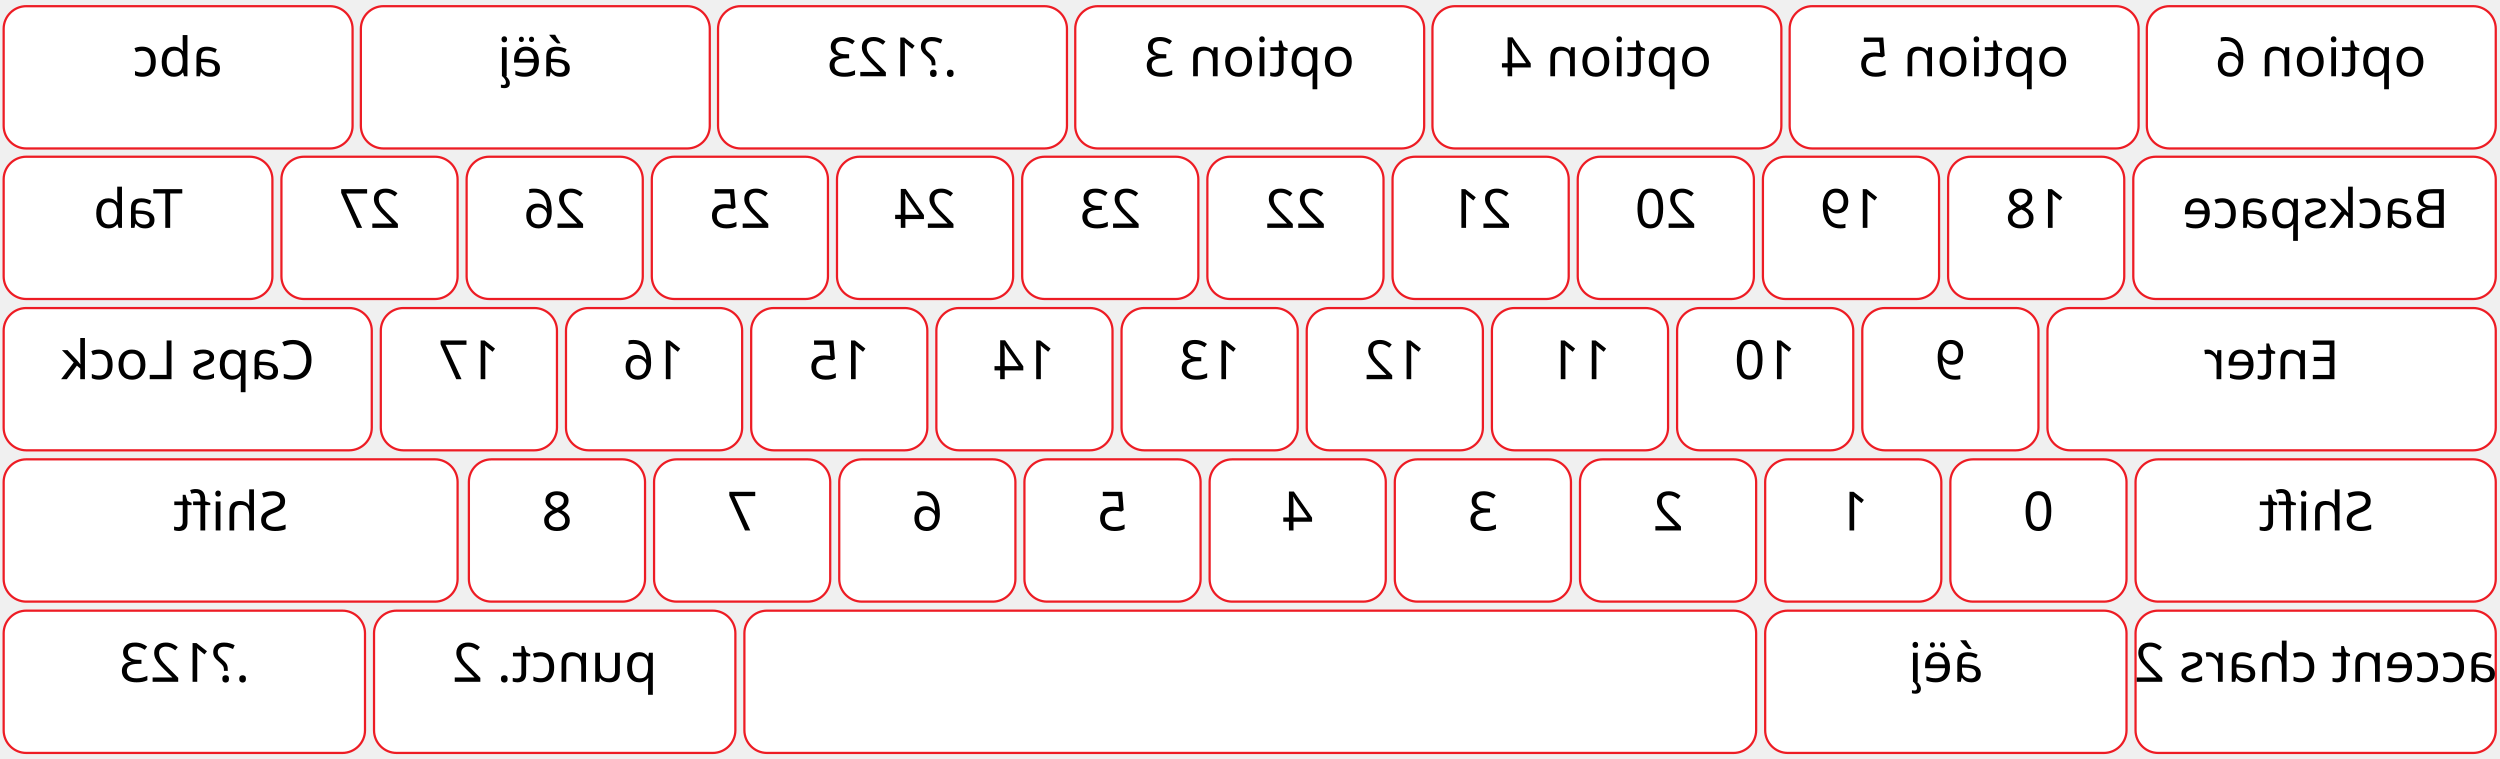
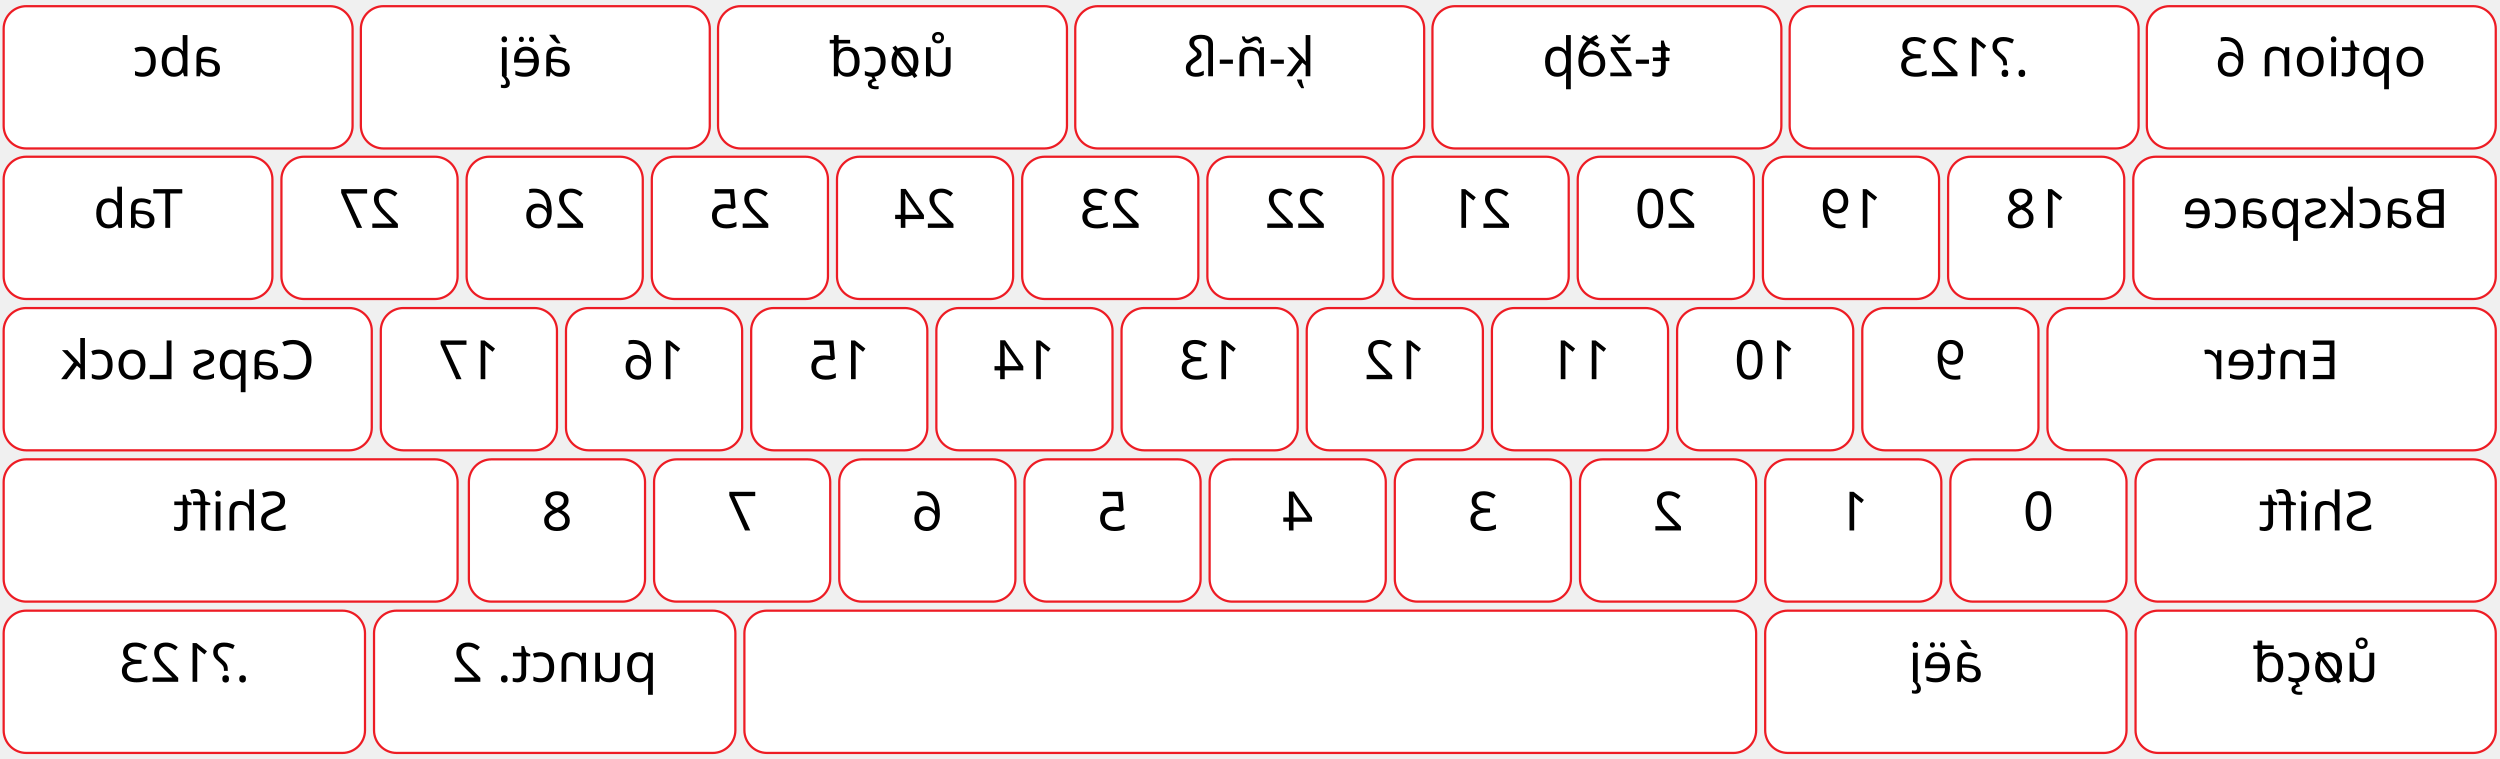
<svg xmlns="http://www.w3.org/2000/svg" version="1.1" id="onscreen_keyboard" x="0px" y="0px" viewBox="0 0 1107 335.66" style="enable-background:new 0 0 1107 335.66;" xml:space="preserve">
  <style type="text/css">
	.key_button_style{
		fill:white;
		stroke:#ED1C24;
		stroke-miterlimit:10;
	}
	
	.key_name_style{
		font-family:'MyriadPro-Regular';
		font-size:24px;
		fill:#000000;
	}
	
	.key_button:hover {
		fill: pink;
	}
	
	.key_button:focus {
		fill: aquamarine;
	}
	
	.hide {
		display: none;
	}

</style>
  <g class="key_button_and_name" id="accent_chars_two">
-     <path class="key_button key_button_style" d="M1105.12,323.4c0,5.5-4.5,10-10,10h-139.5c-5.5,0-10-4.5-10-10v-43c0-5.5,4.5-10,10-10h139.5      c5.5,0,10,4.5,10,10V323.4z" />
+     <path class="key_button key_button_style" d="M1105.12,323.4c0,5.5-4.5,10-10,10h-139.5c-5.5,0-10-4.5-10-10v-43c0-5.5,4.5-10,10-10h139.5    c5.5,0,10,4.5,10,10V323.4z" />
    <g class="text" transform="translate(945.62, 270.4)">
-       <text x="79.75" y="31.5" alignment-baseline="middle" text-anchor="middle" id="mirrored_font_accent_chars_two" class="hide mirrored_font_key_name key_name key_name_style punctuation_numbers_group two_state_key_names">accent chars 2</text>
-       <text x="-79.75" y="31.5" alignment-baseline="middle" text-anchor="middle" transform="scale(-1, 1)" id="mirrored_accent_chars_two" class="mirrored_key_name key_name key_name_style punctuation_numbers_group two_state_key_names">accent chars 2</text>
+       <text x="79.75" y="31.5" alignment-baseline="middle" text-anchor="middle" id="mirrored_font_accent_chars_two" class="hide mirrored_font_key_name key_name key_name_style punctuation_numbers_group two_state_key_names">ůøçđ</text>
+       <text x="-79.75" y="31.5" alignment-baseline="middle" text-anchor="middle" transform="scale(-1, 1)" id="mirrored_accent_chars_two" class="mirrored_key_name key_name key_name_style punctuation_numbers_group two_state_key_names">ůøçđ</text>
      <text x="79.75" y="31.5" alignment-baseline="middle" text-anchor="middle" id="mirrored_font_accent_chars_two_alphabet" class="hide mirrored_font_key_name key_name key_name_style alphabet_key_punctuation_numbers_group two_state_key_names">abc</text>
      <text x="-79.75" y="31.5" alignment-baseline="middle" text-anchor="middle" transform="scale(-1, 1)" id="mirrored_accent_chars_two_alphabet" class="hide mirrored_key_name key_name key_name_style alphabet_key_punctuation_numbers_group two_state_key_names">abc</text>
    </g>
  </g>
  <g class="key_button_and_name" id="accent_chars_one">
-     <path class="key_button key_button_style" d="M941.62,323.4c0,5.5-4.5,10-10,10h-140c-5.5,0-10-4.5-10-10v-43c0-5.5,4.5-10,10-10h140c5.5,0,10,4.5,10,10      V323.4z" />
+     <path class="key_button key_button_style" d="M941.62,323.4c0,5.5-4.5,10-10,10h-140c-5.5,0-10-4.5-10-10v-43c0-5.5,4.5-10,10-10h140c5.5,0,10,4.5,10,10    V323.4z" />
    <g class="text" transform="translate(781.62, 270.4)">
      <text x="80" y="31.5" alignment-baseline="middle" text-anchor="middle" id="mirrored_font_accent_chars_one" class="hide mirrored_font_key_name key_name key_name_style accent_chars_group two_state_key_names">áëį</text>
      <text x="-80" y="31.5" alignment-baseline="middle" text-anchor="middle" transform="scale(-1, 1)" id="mirrored_accent_chars_one" class="mirrored_key_name key_name key_name_style accent_chars_group two_state_key_names">áëį</text>
      <text x="80" y="31.5" alignment-baseline="middle" text-anchor="middle" id="mirrored_font_accent_chars_one_alphabet" class="hide mirrored_font_key_name key_name key_name_style alphabet_key_accent_chars_group two_state_key_names">abc</text>
      <text x="-80" y="31.5" alignment-baseline="middle" text-anchor="middle" transform="scale(-1, 1)" id="mirrored_accent_chars_one_alphabet" class="hide mirrored_key_name key_name key_name_style alphabet_key_accent_chars_group two_state_key_names">abc</text>
    </g>
  </g>
  <g class="key_button_and_name" id="space_bar">
-     <path class="key_button key_button_style" d="M777.62,323.4c0,5.5-4.5,10-10,10h-428c-5.5,0-10-4.5-10-10v-43c0-5.5,4.5-10,10-10h428c5.5,0,10,4.5,10,10      V323.4z" />
+     <path class="key_button key_button_style" d="M777.62,323.4c0,5.5-4.5,10-10,10h-428c-5.5,0-10-4.5-10-10v-43c0-5.5,4.5-10,10-10h428c5.5,0,10,4.5,10,10    V323.4z" />
  </g>
  <g class="key_button_and_name" id="punctuation_numbers_two">
-     <path class="key_button key_button_style" d="M325.62,323.4c0,5.5-4.5,10-10,10h-140c-5.5,0-10-4.5-10-10v-43c0-5.5,4.5-10,10-10h140c5.5,0,10,4.5,10,10      V323.4z" />
+     <path class="key_button key_button_style" d="M325.62,323.4c0,5.5-4.5,10-10,10h-140c-5.5,0-10-4.5-10-10v-43c0-5.5,4.5-10,10-10h140c5.5,0,10,4.5,10,10    V323.4z" />
    <g class="text" transform="translate(165.62, 270.4)">
      <text x="80" y="31.5" alignment-baseline="middle" text-anchor="middle" id="mirrored_font_punctuation_numbers_two" class="hide mirrored_font_key_name key_name key_name_style accent_chars_group two_state_key_names">punct. 2</text>
      <text x="-80" y="31.5" alignment-baseline="middle" text-anchor="middle" transform="scale(-1, 1)" id="mirrored_punctuation_numbers_two" class="mirrored_key_name key_name key_name_style accent_chars_group two_state_key_names">punct. 2</text>
      <text x="80" y="31.5" alignment-baseline="middle" text-anchor="middle" id="mirrored_font_punctuation_numbers_two_alphabet" class="hide mirrored_font_key_name key_name key_name_style alphabet_key_accent_chars_group two_state_key_names">abc</text>
      <text x="-80" y="31.5" alignment-baseline="middle" text-anchor="middle" transform="scale(-1, 1)" id="mirrored_punctuation_numbers_two_alphabet" class="hide mirrored_key_name key_name key_name_style alphabet_key_accent_chars_group two_state_key_names">abc</text>
    </g>
  </g>
  <g class="key_button_and_name" id="punctuation_numbers_one">
-     <path class="key_button key_button_style" d="M161.62,323.4c0,5.5-4.5,10-10,10h-140c-5.5,0-10-4.5-10-10v-43c0-5.5,4.5-10,10-10h140c5.5,0,10,4.5,10,10      V323.4z" />
+     <path class="key_button key_button_style" d="M161.62,323.4c0,5.5-4.5,10-10,10h-140c-5.5,0-10-4.5-10-10v-43c0-5.5,4.5-10,10-10h140c5.5,0,10,4.5,10,10    V323.4z" />
    <g class="text" transform="translate(1.62, 270.4)">
      <text x="80" y="31.5" alignment-baseline="middle" text-anchor="middle" id="mirrored_font_punctuation_numbers_one" class="hide mirrored_font_key_name key_name key_name_style punctuation_numbers_group two_state_key_names">.?123</text>
      <text x="-80" y="31.5" alignment-baseline="middle" text-anchor="middle" transform="scale(-1, 1)" id="mirrored_punctuation_numbers_one" class="mirrored_key_name key_name key_name_style punctuation_numbers_group two_state_key_names">.?123</text>
      <text x="80" y="31.5" alignment-baseline="middle" text-anchor="middle" id="mirrored_font_punctuation_numbers_one_alphabet" class="hide mirrored_font_key_name key_name key_name_style alphabet_key_punctuation_numbers_group two_state_key_names">abc</text>
      <text x="-80" y="31.5" alignment-baseline="middle" text-anchor="middle" transform="scale(-1, 1)" id="mirrored_punctuation_numbers_one_alphabet" class="hide mirrored_key_name key_name key_name_style alphabet_key_punctuation_numbers_group two_state_key_names">abc</text>
    </g>
  </g>
  <g class="key_button_and_name" id="right_shift">
-     <path class="key_button key_button_style" d="M1105.12,256.4c0,5.5-4.5,10-10,10h-139.5c-5.5,0-10-4.5-10-10v-43c0-5.5,4.5-10,10-10h139.5      c5.5,0,10,4.5,10,10V256.4z" />
+     <path class="key_button key_button_style" d="M1105.12,256.4c0,5.5-4.5,10-10,10h-139.5c-5.5,0-10-4.5-10-10v-43c0-5.5,4.5-10,10-10h139.5    c5.5,0,10,4.5,10,10V256.4z" />
    <g class="text" transform="translate(945.62, 203.4)">
      <text x="80" y="31.5" alignment-baseline="middle" text-anchor="middle" id="r_shift" class="hide mirrored_font_key_name key_name key_name_style shift_group two_state_key_names">Shift</text>
      <text x="-80" y="31.5" alignment-baseline="middle" text-anchor="middle" transform="scale(-1, 1)" id="mirrored_r_shift" class="mirrored_key_name key_name key_name_style shift_group two_state_key_names">Shift</text>
      <text x="80" y="31.5" alignment-baseline="middle" text-anchor="middle" id="r_unshift" class="hide mirrored_font_key_name key_name key_name_style unshift_group two_state_key_names">Unshift</text>
      <text x="-80" y="31.5" alignment-baseline="middle" text-anchor="middle" transform="scale(-1, 1)" id="mirrored_r_unshift" class="hide mirrored_key_name key_name key_name_style unshift_group two_state_key_names">Unshift</text>
    </g>
  </g>
  <g class="key_button_and_name" id="0">
-     <path class="key_button key_button_style numbers_punctuation_button" d="M941.62,256.4c0,5.5-4.5,10-10,10h-58c-5.5,0-10-4.5-10-10v-43c0-5.5,4.5-10,10-10h58c5.5,0,10,4.5,10,10      V256.4z" />
+     <path class="key_button key_button_style numbers_punctuation_button" d="M941.62,256.4c0,5.5-4.5,10-10,10h-58c-5.5,0-10-4.5-10-10v-43c0-5.5,4.5-10,10-10h58c5.5,0,10,4.5,10,10    V256.4z" />
    <g class="text" transform="translate(863.62, 203.4)">
      <text x="39" y="31.5" alignment-baseline="middle" text-anchor="middle" id="mirrored_font_index_0" class="hide mirrored_font_key_name key_name key_name_style alphanumeric_punctuation">0</text>
      <text x="-39" y="31.5" alignment-baseline="middle" text-anchor="middle" transform="scale(-1, 1)" id="mirrored_index_0" class="mirrored_key_name key_name key_name_style alphanumeric_punctuation">0</text>
    </g>
  </g>
  <g class="key_button_and_name" id="1">
-     <path class="key_button key_button_style numbers_punctuation_button" d="M859.62,256.4c0,5.5-4.5,10-10,10h-58c-5.5,0-10-4.5-10-10v-43c0-5.5,4.5-10,10-10h58c5.5,0,10,4.5,10,10      V256.4z" />
+     <path class="key_button key_button_style numbers_punctuation_button" d="M859.62,256.4c0,5.5-4.5,10-10,10h-58c-5.5,0-10-4.5-10-10v-43c0-5.5,4.5-10,10-10h58c5.5,0,10,4.5,10,10    V256.4z" />
    <g class="text" transform="translate(781.62, 203.4)">
      <text x="39" y="31.5" alignment-baseline="middle" text-anchor="middle" id="mirrored_font_index_1" class="hide mirrored_font_key_name key_name key_name_style alphanumeric_punctuation">1</text>
      <text x="-39" y="31.5" alignment-baseline="middle" text-anchor="middle" transform="scale(-1, 1)" id="mirrored_index_1" class="mirrored_key_name key_name key_name_style alphanumeric_punctuation">1</text>
    </g>
  </g>
  <g class="key_button_and_name" id="2">
-     <path class="key_button key_button_style alphabet_button numbers_punctuation_button" d="M777.62,256.4c0,5.5-4.5,10-10,10h-58c-5.5,0-10-4.5-10-10v-43c0-5.5,4.5-10,10-10h58c5.5,0,10,4.5,10,10      V256.4z" />
+     <path class="key_button key_button_style alphabet_button numbers_punctuation_button" d="M777.62,256.4c0,5.5-4.5,10-10,10h-58c-5.5,0-10-4.5-10-10v-43c0-5.5,4.5-10,10-10h58c5.5,0,10,4.5,10,10    V256.4z" />
    <g class="text" transform="translate(699.62, 203.4)">
      <text x="39" y="31.5" alignment-baseline="middle" text-anchor="middle" id="mirrored_font_index_2" class="hide mirrored_font_key_name key_name key_name_style alphanumeric_punctuation">2</text>
      <text x="-39" y="31.5" alignment-baseline="middle" text-anchor="middle" transform="scale(-1, 1)" id="mirrored_index_2" class="mirrored_key_name key_name key_name_style alphanumeric_punctuation">2</text>
    </g>
  </g>
  <g class="key_button_and_name" id="3">
-     <path class="key_button key_button_style alphabet_button numbers_punctuation_button" d="M695.62,256.4c0,5.5-4.5,10-10,10h-58c-5.5,0-10-4.5-10-10v-43c0-5.5,4.5-10,10-10h58c5.5,0,10,4.5,10,10      V256.4z" />
+     <path class="key_button key_button_style alphabet_button numbers_punctuation_button" d="M695.62,256.4c0,5.5-4.5,10-10,10h-58c-5.5,0-10-4.5-10-10v-43c0-5.5,4.5-10,10-10h58c5.5,0,10,4.5,10,10    V256.4z" />
    <g class="text" transform="translate(617.62, 203.4)">
      <text x="39" y="31.5" alignment-baseline="middle" text-anchor="middle" id="mirrored_font_index_3" class="hide mirrored_font_key_name key_name key_name_style alphanumeric_punctuation">3</text>
      <text x="-39" y="31.5" alignment-baseline="middle" text-anchor="middle" transform="scale(-1, 1)" id="mirrored_index_3" class="mirrored_key_name key_name key_name_style alphanumeric_punctuation">3</text>
    </g>
  </g>
  <g class="key_button_and_name" id="4">
-     <path class="key_button key_button_style alphabet_button numbers_punctuation_button" d="M613.62,256.4c0,5.5-4.5,10-10,10h-58c-5.5,0-10-4.5-10-10v-43c0-5.5,4.5-10,10-10h58c5.5,0,10,4.5,10,10      V256.4z" />
+     <path class="key_button key_button_style alphabet_button numbers_punctuation_button" d="M613.62,256.4c0,5.5-4.5,10-10,10h-58c-5.5,0-10-4.5-10-10v-43c0-5.5,4.5-10,10-10h58c5.5,0,10,4.5,10,10    V256.4z" />
    <g class="text" transform="translate(535.62, 203.4)">
      <text x="39" y="31.5" alignment-baseline="middle" text-anchor="middle" id="mirrored_font_index_4" class="hide mirrored_font_key_name key_name key_name_style alphanumeric_punctuation">4</text>
      <text x="-39" y="31.5" alignment-baseline="middle" text-anchor="middle" transform="scale(-1, 1)" id="mirrored_index_4" class="mirrored_key_name key_name key_name_style alphanumeric_punctuation">4</text>
    </g>
  </g>
  <g class="key_button_and_name" id="5">
-     <path class="key_button key_button_style alphabet_button numbers_punctuation_button" d="M531.62,256.4c0,5.5-4.5,10-10,10h-58c-5.5,0-10-4.5-10-10v-43c0-5.5,4.5-10,10-10h58c5.5,0,10,4.5,10,10      V256.4z" />
+     <path class="key_button key_button_style alphabet_button numbers_punctuation_button" d="M531.62,256.4c0,5.5-4.5,10-10,10h-58c-5.5,0-10-4.5-10-10v-43c0-5.5,4.5-10,10-10h58c5.5,0,10,4.5,10,10    V256.4z" />
    <g class="text" transform="translate(453.62, 203.4)">
      <text x="39" y="31.5" alignment-baseline="middle" text-anchor="middle" id="mirrored_font_index_5" class="hide mirrored_font_key_name key_name key_name_style alphanumeric_punctuation">5</text>
      <text x="-39" y="31.5" alignment-baseline="middle" text-anchor="middle" transform="scale(-1, 1)" id="mirrored_index_5" class="mirrored_key_name key_name key_name_style alphanumeric_punctuation">5</text>
    </g>
  </g>
  <g class="key_button_and_name" id="6">
-     <path class="key_button key_button_style alphabet_button numbers_punctuation_button" d="M449.62,256.4c0,5.5-4.5,10-10,10h-58c-5.5,0-10-4.5-10-10v-43c0-5.5,4.5-10,10-10h58c5.5,0,10,4.5,10,10      V256.4z" />
+     <path class="key_button key_button_style alphabet_button numbers_punctuation_button" d="M449.62,256.4c0,5.5-4.5,10-10,10h-58c-5.5,0-10-4.5-10-10v-43c0-5.5,4.5-10,10-10h58c5.5,0,10,4.5,10,10    V256.4z" />
    <g class="text" transform="translate(371.62, 203.4)">
      <text x="39" y="31.5" alignment-baseline="middle" text-anchor="middle" id="mirrored_font_index_6" class="hide mirrored_font_key_name key_name key_name_style alphanumeric_punctuation">6</text>
      <text x="-39" y="31.5" alignment-baseline="middle" text-anchor="middle" transform="scale(-1, 1)" id="mirrored_index_6" class="mirrored_key_name key_name key_name_style alphanumeric_punctuation">6</text>
    </g>
  </g>
  <g class="key_button_and_name" id="7">
-     <path class="key_button key_button_style alphabet_button numbers_punctuation_button" d="M367.62,256.4c0,5.5-4.5,10-10,10h-58c-5.5,0-10-4.5-10-10v-43c0-5.5,4.5-10,10-10h58c5.5,0,10,4.5,10,10      V256.4z" />
+     <path class="key_button key_button_style alphabet_button numbers_punctuation_button" d="M367.62,256.4c0,5.5-4.5,10-10,10h-58c-5.5,0-10-4.5-10-10v-43c0-5.5,4.5-10,10-10h58c5.5,0,10,4.5,10,10    V256.4z" />
    <g class="text" transform="translate(289.62, 203.4)">
      <text x="39" y="31.5" alignment-baseline="middle" text-anchor="middle" id="mirrored_font_index_7" class="hide mirrored_font_key_name key_name key_name_style alphanumeric_punctuation">7</text>
      <text x="-39" y="31.5" alignment-baseline="middle" text-anchor="middle" transform="scale(-1, 1)" id="mirrored_index_7" class="mirrored_key_name key_name key_name_style alphanumeric_punctuation">7</text>
    </g>
  </g>
  <g class="key_button_and_name" id="8">
-     <path class="key_button key_button_style alphabet_button numbers_punctuation_button" d="M285.62,256.4c0,5.5-4.5,10-10,10h-58c-5.5,0-10-4.5-10-10v-43c0-5.5,4.5-10,10-10h58c5.5,0,10,4.5,10,10      V256.4z" />
+     <path class="key_button key_button_style alphabet_button numbers_punctuation_button" d="M285.62,256.4c0,5.5-4.5,10-10,10h-58c-5.5,0-10-4.5-10-10v-43c0-5.5,4.5-10,10-10h58c5.5,0,10,4.5,10,10    V256.4z" />
    <g class="text" transform="translate(207.62, 203.4)">
      <text x="39" y="31.5" alignment-baseline="middle" text-anchor="middle" id="mirrored_font_index_8" class="hide mirrored_font_key_name key_name key_name_style alphanumeric_punctuation">8</text>
      <text x="-39" y="31.5" alignment-baseline="middle" text-anchor="middle" transform="scale(-1, 1)" id="mirrored_index_8" class="mirrored_key_name key_name key_name_style alphanumeric_punctuation">8</text>
    </g>
  </g>
  <g class="key_button_and_name" id="left_shift">
-     <path class="key_button key_button_style" d="M202.62,256.4c0,5.5-4.5,10-10,10h-181c-5.5,0-10-4.5-10-10v-43c0-5.5,4.5-10,10-10h181c5.5,0,10,4.5,10,10      V256.4z" />
+     <path class="key_button key_button_style" d="M202.62,256.4c0,5.5-4.5,10-10,10h-181c-5.5,0-10-4.5-10-10v-43c0-5.5,4.5-10,10-10h181c5.5,0,10,4.5,10,10    V256.4z" />
    <g class="text" transform="translate(1.62, 203.4)">
      <text x="100.5" y="31.5" alignment-baseline="middle" text-anchor="middle" id="l_shift" class="hide mirrored_font_key_name key_name key_name_style shift_group two_state_key_names">Shift</text>
      <text x="-100.5" y="31.5" alignment-baseline="middle" text-anchor="middle" transform="scale(-1, 1)" id="mirrored_l_shift" class="mirrored_key_name key_name key_name_style shift_group two_state_key_names">Shift</text>
      <text x="100.5" y="31.5" alignment-baseline="middle" text-anchor="middle" id="l_unshift" class="hide mirrored_font_key_name key_name key_name_style unshift_group two_state_key_names">Unshift</text>
      <text x="-100.5" y="31.5" alignment-baseline="middle" text-anchor="middle" transform="scale(-1, 1)" id="mirrored_l_unshift" class="hide mirrored_key_name key_name key_name_style unshift_group two_state_key_names">Unshift</text>
    </g>
  </g>
  <g class="key_button_and_name" id="enter">
-     <path class="key_button key_button_style" d="M1105.12,189.4c0,5.5-4.5,10-10,10h-178.5c-5.5,0-10-4.5-10-10v-43c0-5.5,4.5-10,10-10h178.5      c5.5,0,10,4.5,10,10V189.4z" />
+     <path class="key_button key_button_style" d="M1105.12,189.4c0,5.5-4.5,10-10,10h-178.5c-5.5,0-10-4.5-10-10v-43c0-5.5,4.5-10,10-10h178.5    c5.5,0,10,4.5,10,10V189.4z" />
    <g class="text" transform="translate(906.62, 136.4)">
      <text x="99.25" y="31.5" alignment-baseline="middle" text-anchor="middle" id="mirrored_font_enter" class="hide mirrored_font_key_name key_name key_name_style single_state_key_names">Enter</text>
      <text x="-99.25" y="31.5" alignment-baseline="middle" text-anchor="middle" transform="scale(-1, 1)" id="mirrored_enter" class="mirrored_key_name key_name key_name_style single_state_key_names">Enter</text>
    </g>
  </g>
  <g class="key_button_and_name" id="9">
-     <path class="key_button key_button_style alphabet_button numbers_punctuation_button" d="M902.62,189.4c0,5.5-4.5,10-10,10h-58c-5.5,0-10-4.5-10-10v-43c0-5.5,4.5-10,10-10h58c5.5,0,10,4.5,10,10      V189.4z" />
+     <path class="key_button key_button_style alphabet_button numbers_punctuation_button" d="M902.62,189.4c0,5.5-4.5,10-10,10h-58c-5.5,0-10-4.5-10-10v-43c0-5.5,4.5-10,10-10h58c5.5,0,10,4.5,10,10    V189.4z" />
    <g class="text" transform="translate(824.62, 136.4)">
      <text x="39" y="31.5" alignment-baseline="middle" text-anchor="middle" id="mirrored_font_index_9" class="hide mirrored_font_key_name key_name key_name_style alphanumeric_punctuation">9</text>
      <text x="-39" y="31.5" alignment-baseline="middle" text-anchor="middle" transform="scale(-1, 1)" id="mirrored_index_9" class="mirrored_key_name key_name key_name_style alphanumeric_punctuation">9</text>
    </g>
  </g>
  <g class="key_button_and_name" id="10">
-     <path class="key_button key_button_style alphabet_button numbers_punctuation_button" d="M820.62,189.4c0,5.5-4.5,10-10,10h-58c-5.5,0-10-4.5-10-10v-43c0-5.5,4.5-10,10-10h58c5.5,0,10,4.5,10,10      V189.4z" />
+     <path class="key_button key_button_style alphabet_button numbers_punctuation_button" d="M820.62,189.4c0,5.5-4.5,10-10,10h-58c-5.5,0-10-4.5-10-10v-43c0-5.5,4.5-10,10-10h58c5.5,0,10,4.5,10,10    V189.4z" />
    <g class="text" transform="translate(742.62, 136.4)">
      <text x="39" y="31.5" alignment-baseline="middle" text-anchor="middle" id="mirrored_font_index_10" class="hide mirrored_font_key_name key_name key_name_style alphanumeric_punctuation">10</text>
      <text x="-39" y="31.5" alignment-baseline="middle" text-anchor="middle" transform="scale(-1, 1)" id="mirrored_index_10" class="mirrored_key_name key_name key_name_style alphanumeric_punctuation">10</text>
    </g>
  </g>
  <g class="key_button_and_name" id="11">
-     <path class="key_button key_button_style alphabet_button numbers_punctuation_button" d="M738.62,189.4c0,5.5-4.5,10-10,10h-58c-5.5,0-10-4.5-10-10v-43c0-5.5,4.5-10,10-10h58c5.5,0,10,4.5,10,10      V189.4z" />
+     <path class="key_button key_button_style alphabet_button numbers_punctuation_button" d="M738.62,189.4c0,5.5-4.5,10-10,10h-58c-5.5,0-10-4.5-10-10v-43c0-5.5,4.5-10,10-10h58c5.5,0,10,4.5,10,10    V189.4z" />
    <g class="text" transform="translate(660.62, 136.4)">
      <text x="39" y="31.5" alignment-baseline="middle" text-anchor="middle" id="mirrored_font_index_11" class="hide mirrored_font_key_name key_name key_name_style alphanumeric_punctuation">11</text>
      <text x="-39" y="31.5" alignment-baseline="middle" text-anchor="middle" transform="scale(-1, 1)" id="mirrored_index_11" class="mirrored_key_name key_name key_name_style alphanumeric_punctuation">11</text>
    </g>
  </g>
  <g class="key_button_and_name" id="12">
-     <path class="key_button key_button_style alphabet_button numbers_punctuation_button" d="M656.62,189.4c0,5.5-4.5,10-10,10h-58c-5.5,0-10-4.5-10-10v-43c0-5.5,4.5-10,10-10h58c5.5,0,10,4.5,10,10      V189.4z" />
+     <path class="key_button key_button_style alphabet_button numbers_punctuation_button" d="M656.62,189.4c0,5.5-4.5,10-10,10h-58c-5.5,0-10-4.5-10-10v-43c0-5.5,4.5-10,10-10h58c5.5,0,10,4.5,10,10    V189.4z" />
    <g class="text" transform="translate(578.62, 136.4)">
      <text x="39" y="31.5" alignment-baseline="middle" text-anchor="middle" id="mirrored_font_index_12" class="hide mirrored_font_key_name key_name key_name_style alphanumeric_punctuation">12</text>
      <text x="-39" y="31.5" alignment-baseline="middle" text-anchor="middle" transform="scale(-1, 1)" id="mirrored_index_12" class="mirrored_key_name key_name key_name_style alphanumeric_punctuation">12</text>
    </g>
  </g>
  <g class="key_button_and_name" id="13">
-     <path class="key_button key_button_style alphabet_button numbers_punctuation_button" d="M574.62,189.4c0,5.5-4.5,10-10,10h-58c-5.5,0-10-4.5-10-10v-43c0-5.5,4.5-10,10-10h58c5.5,0,10,4.5,10,10      V189.4z" />
+     <path class="key_button key_button_style alphabet_button numbers_punctuation_button" d="M574.62,189.4c0,5.5-4.5,10-10,10h-58c-5.5,0-10-4.5-10-10v-43c0-5.5,4.5-10,10-10h58c5.5,0,10,4.5,10,10    V189.4z" />
    <g class="text" transform="translate(496.62, 136.4)">
      <text x="39" y="31.5" alignment-baseline="middle" text-anchor="middle" id="mirrored_font_index_13" class="hide mirrored_font_key_name key_name key_name_style alphanumeric_punctuation">13</text>
      <text x="-39" y="31.5" alignment-baseline="middle" text-anchor="middle" transform="scale(-1, 1)" id="mirrored_index_13" class="mirrored_key_name key_name key_name_style alphanumeric_punctuation">13</text>
    </g>
  </g>
  <g class="key_button_and_name" id="14">
-     <path class="key_button key_button_style alphabet_button numbers_punctuation_button" d="M492.62,189.4c0,5.5-4.5,10-10,10h-58c-5.5,0-10-4.5-10-10v-43c0-5.5,4.5-10,10-10h58c5.5,0,10,4.5,10,10      V189.4z" />
+     <path class="key_button key_button_style alphabet_button numbers_punctuation_button" d="M492.62,189.4c0,5.5-4.5,10-10,10h-58c-5.5,0-10-4.5-10-10v-43c0-5.5,4.5-10,10-10h58c5.5,0,10,4.5,10,10    V189.4z" />
    <g class="text" transform="translate(414.62, 136.4)">
      <text x="39" y="31.5" alignment-baseline="middle" text-anchor="middle" id="mirrored_font_index_14" class="hide mirrored_font_key_name key_name key_name_style alphanumeric_punctuation">14</text>
      <text x="-39" y="31.5" alignment-baseline="middle" text-anchor="middle" transform="scale(-1, 1)" id="mirrored_index_14" class="mirrored_key_name key_name key_name_style alphanumeric_punctuation">14</text>
    </g>
  </g>
  <g class="key_button_and_name" id="15">
-     <path class="key_button key_button_style alphabet_button numbers_punctuation_button" d="M410.62,189.4c0,5.5-4.5,10-10,10h-58c-5.5,0-10-4.5-10-10v-43c0-5.5,4.5-10,10-10h58c5.5,0,10,4.5,10,10      V189.4z" />
+     <path class="key_button key_button_style alphabet_button numbers_punctuation_button" d="M410.62,189.4c0,5.5-4.5,10-10,10h-58c-5.5,0-10-4.5-10-10v-43c0-5.5,4.5-10,10-10h58c5.5,0,10,4.5,10,10    V189.4z" />
    <g class="text" transform="translate(332.62, 136.4)">
      <text x="39" y="31.5" alignment-baseline="middle" text-anchor="middle" id="mirrored_font_index_15" class="hide mirrored_font_key_name key_name key_name_style alphanumeric_punctuation">15</text>
      <text x="-39" y="31.5" alignment-baseline="middle" text-anchor="middle" transform="scale(-1, 1)" id="mirrored_index_15" class="mirrored_key_name key_name key_name_style alphanumeric_punctuation">15</text>
    </g>
  </g>
  <g class="key_button_and_name" id="16">
-     <path class="key_button key_button_style alphabet_button numbers_punctuation_button" d="M328.62,189.4c0,5.5-4.5,10-10,10h-58c-5.5,0-10-4.5-10-10v-43c0-5.5,4.5-10,10-10h58c5.5,0,10,4.5,10,10      V189.4z" />
+     <path class="key_button key_button_style alphabet_button numbers_punctuation_button" d="M328.62,189.4c0,5.5-4.5,10-10,10h-58c-5.5,0-10-4.5-10-10v-43c0-5.5,4.5-10,10-10h58c5.5,0,10,4.5,10,10    V189.4z" />
    <g class="text" transform="translate(250.62, 136.4)">
      <text x="39" y="31.5" alignment-baseline="middle" text-anchor="middle" id="mirrored_font_index_16" class="hide mirrored_font_key_name key_name key_name_style alphanumeric_punctuation">16</text>
      <text x="-39" y="31.5" alignment-baseline="middle" text-anchor="middle" transform="scale(-1, 1)" id="mirrored_index_16" class="mirrored_key_name key_name key_name_style alphanumeric_punctuation">16</text>
    </g>
  </g>
  <g class="key_button_and_name" id="17">
-     <path class="key_button key_button_style alphabet_button numbers_punctuation_button" d="M246.62,189.4c0,5.5-4.5,10-10,10h-58c-5.5,0-10-4.5-10-10v-43c0-5.5,4.5-10,10-10h58c5.5,0,10,4.5,10,10      V189.4z" />
+     <path class="key_button key_button_style alphabet_button numbers_punctuation_button" d="M246.62,189.4c0,5.5-4.5,10-10,10h-58c-5.5,0-10-4.5-10-10v-43c0-5.5,4.5-10,10-10h58c5.5,0,10,4.5,10,10    V189.4z" />
    <g class="text" transform="translate(168.62, 136.4)">
      <text x="39" y="31.5" alignment-baseline="middle" text-anchor="middle" id="mirrored_font_index_17" class="hide mirrored_font_key_name key_name key_name_style alphanumeric_punctuation">17</text>
      <text x="-39" y="31.5" alignment-baseline="middle" text-anchor="middle" transform="scale(-1, 1)" id="mirrored_index_17" class="mirrored_key_name key_name key_name_style alphanumeric_punctuation">17</text>
    </g>
  </g>
  <g class="key_button_and_name" id="caps_lock">
-     <path class="key_button key_button_style" d="M164.62,189.4c0,5.5-4.5,10-10,10h-143c-5.5,0-10-4.5-10-10v-43c0-5.5,4.5-10,10-10h143c5.5,0,10,4.5,10,10      V189.4z" />
+     <path class="key_button key_button_style" d="M164.62,189.4c0,5.5-4.5,10-10,10h-143c-5.5,0-10-4.5-10-10v-43c0-5.5,4.5-10,10-10h143c5.5,0,10,4.5,10,10    V189.4z" />
    <g class="text" transform="translate(1.62, 136.4)">
      <text x="81.5" y="31.5" alignment-baseline="middle" text-anchor="middle" id="mirrored_font_caps_lock" class="hide mirrored_font_key_name key_name key_name_style caps_lock two_state_key_names">Caps Lock</text>
      <text x="-81.5" y="31.5" alignment-baseline="middle" text-anchor="middle" transform="scale(-1, 1)" id="mirrored_caps_lock" class="mirrored_key_name key_name key_name_style caps_lock two_state_key_names">Caps Lock</text>
      <text x="81.5" y="31.5" alignment-baseline="middle" text-anchor="middle" id="mirrored_font_caps_unlock" class="hide mirrored_font_key_name key_name key_name_style caps_unlock two_state_key_names">Caps Unlock</text>
      <text x="-81.5" y="31.5" alignment-baseline="middle" text-anchor="middle" transform="scale(-1, 1)" id="mirrored_caps_unlock" class="hide mirrored_key_name key_name key_name_style caps_unlock two_state_key_names">Caps Unlock</text>
    </g>
  </g>
  <g class="key_button_and_name" id="backspace">
-     <path class="key_button key_button_style" d="M1105.12,122.4c0,5.5-4.5,10-10,10h-140.5c-5.5,0-10-4.5-10-10v-43c0-5.5,4.5-10,10-10h140.5      c5.5,0,10,4.5,10,10V122.4z" />
+     <path class="key_button key_button_style" d="M1105.12,122.4c0,5.5-4.5,10-10,10h-140.5c-5.5,0-10-4.5-10-10v-43c0-5.5,4.5-10,10-10h140.5    c5.5,0,10,4.5,10,10V122.4z" />
    <g class="text" transform="translate(945.11, 69.4)">
      <text x="80.25" y="31.5" alignment-baseline="middle" text-anchor="middle" id="mirrored_font_backspace" class="hide mirrored_font_key_name key_name key_name_style single_state_key_names">Backspace</text>
      <text x="-80.25" y="31.5" alignment-baseline="middle" text-anchor="middle" transform="scale(-1, 1)" id="mirrored_backspace" class="mirrored_key_name key_name key_name_style single_state_key_names">Backspace</text>
    </g>
  </g>
  <g class="key_button_and_name" id="18">
-     <path class="key_button key_button_style alphabet_button numbers_punctuation_button" d="M940.62,122.4c0,5.5-4.5,10-10,10h-58c-5.5,0-10-4.5-10-10v-43c0-5.5,4.5-10,10-10h58c5.5,0,10,4.5,10,10      V122.4z" />
+     <path class="key_button key_button_style alphabet_button numbers_punctuation_button" d="M940.62,122.4c0,5.5-4.5,10-10,10h-58c-5.5,0-10-4.5-10-10v-43c0-5.5,4.5-10,10-10h58c5.5,0,10,4.5,10,10    V122.4z" />
    <g class="text" transform="translate(862.62, 69.4)">
      <text x="39" y="31.5" alignment-baseline="middle" text-anchor="middle" id="mirrored_font_index_18" class="hide mirrored_font_key_name key_name key_name_style alphanumeric_punctuation">18</text>
      <text x="-39" y="31.5" alignment-baseline="middle" text-anchor="middle" transform="scale(-1, 1)" id="mirrored_index_18" class="mirrored_key_name key_name key_name_style alphanumeric_punctuation">18</text>
    </g>
  </g>
  <g class="key_button_and_name" id="19">
-     <path class="key_button key_button_style alphabet_button numbers_punctuation_button" d="M858.62,122.4c0,5.5-4.5,10-10,10h-58c-5.5,0-10-4.5-10-10v-43c0-5.5,4.5-10,10-10h58c5.5,0,10,4.5,10,10      V122.4z" />
+     <path class="key_button key_button_style alphabet_button numbers_punctuation_button" d="M858.62,122.4c0,5.5-4.5,10-10,10h-58c-5.5,0-10-4.5-10-10v-43c0-5.5,4.5-10,10-10h58c5.5,0,10,4.5,10,10    V122.4z" />
    <g class="text" transform="translate(780.62, 69.4)">
      <text x="39" y="31.5" alignment-baseline="middle" text-anchor="middle" id="mirrored_font_index_19" class="hide mirrored_font_key_name key_name key_name_style alphanumeric_punctuation">19</text>
      <text x="-39" y="31.5" alignment-baseline="middle" text-anchor="middle" transform="scale(-1, 1)" id="mirrored_index_19" class="mirrored_key_name key_name key_name_style alphanumeric_punctuation">19</text>
    </g>
  </g>
  <g class="key_button_and_name" id="20">
-     <path class="key_button key_button_style alphabet_button numbers_punctuation_button" d="M776.62,122.4c0,5.5-4.5,10-10,10h-58c-5.5,0-10-4.5-10-10v-43c0-5.5,4.5-10,10-10h58c5.5,0,10,4.5,10,10      V122.4z" />
+     <path class="key_button key_button_style alphabet_button numbers_punctuation_button" d="M776.62,122.4c0,5.5-4.5,10-10,10h-58c-5.5,0-10-4.5-10-10v-43c0-5.5,4.5-10,10-10h58c5.5,0,10,4.5,10,10    V122.4z" />
    <g class="text" transform="translate(698.62, 69.4)">
      <text x="39" y="31.5" alignment-baseline="middle" text-anchor="middle" id="mirrored_font_index_20" class="hide mirrored_font_key_name key_name key_name_style alphanumeric_punctuation">20</text>
      <text x="-39" y="31.5" alignment-baseline="middle" text-anchor="middle" transform="scale(-1, 1)" id="mirrored_index_20" class="mirrored_key_name key_name key_name_style alphanumeric_punctuation">20</text>
    </g>
  </g>
  <g class="key_button_and_name" id="21">
-     <path class="key_button key_button_style alphabet_button numbers_punctuation_button" d="M694.62,122.4c0,5.5-4.5,10-10,10h-58c-5.5,0-10-4.5-10-10v-43c0-5.5,4.5-10,10-10h58c5.5,0,10,4.5,10,10      V122.4z" />
+     <path class="key_button key_button_style alphabet_button numbers_punctuation_button" d="M694.62,122.4c0,5.5-4.5,10-10,10h-58c-5.5,0-10-4.5-10-10v-43c0-5.5,4.5-10,10-10h58c5.5,0,10,4.5,10,10    V122.4z" />
    <g class="text" transform="translate(616.62, 69.4)">
      <text x="39" y="31.5" alignment-baseline="middle" text-anchor="middle" id="mirrored_font_index_21" class="hide mirrored_font_key_name key_name key_name_style alphanumeric_punctuation">21</text>
      <text x="-39" y="31.5" alignment-baseline="middle" text-anchor="middle" transform="scale(-1, 1)" id="mirrored_index_21" class="mirrored_key_name key_name key_name_style alphanumeric_punctuation">21</text>
    </g>
  </g>
  <g class="key_button_and_name" id="22">
-     <path class="key_button key_button_style alphabet_button numbers_punctuation_button" d="M612.62,122.4c0,5.5-4.5,10-10,10h-58c-5.5,0-10-4.5-10-10v-43c0-5.5,4.5-10,10-10h58c5.5,0,10,4.5,10,10      V122.4z" />
+     <path class="key_button key_button_style alphabet_button numbers_punctuation_button" d="M612.62,122.4c0,5.5-4.5,10-10,10h-58c-5.5,0-10-4.5-10-10v-43c0-5.5,4.5-10,10-10h58c5.5,0,10,4.5,10,10    V122.4z" />
    <g class="text" transform="translate(534.62, 69.4)">
      <text x="39" y="31.5" alignment-baseline="middle" text-anchor="middle" id="mirrored_font_index_22" class="hide mirrored_font_key_name key_name key_name_style alphanumeric_punctuation">22</text>
      <text x="-39" y="31.5" alignment-baseline="middle" text-anchor="middle" transform="scale(-1, 1)" id="mirrored_index_22" class="mirrored_key_name key_name key_name_style alphanumeric_punctuation">22</text>
    </g>
  </g>
  <g class="key_button_and_name" id="23">
-     <path class="key_button key_button_style alphabet_button numbers_punctuation_button" d="M530.62,122.4c0,5.5-4.5,10-10,10h-58c-5.5,0-10-4.5-10-10v-43c0-5.5,4.5-10,10-10h58c5.5,0,10,4.5,10,10      V122.4z" />
+     <path class="key_button key_button_style alphabet_button numbers_punctuation_button" d="M530.62,122.4c0,5.5-4.5,10-10,10h-58c-5.5,0-10-4.5-10-10v-43c0-5.5,4.5-10,10-10h58c5.5,0,10,4.5,10,10    V122.4z" />
    <g class="text" transform="translate(452.62, 69.4)">
      <text x="39" y="31.5" alignment-baseline="middle" text-anchor="middle" id="mirrored_font_index_23" class="hide mirrored_font_key_name key_name key_name_style alphanumeric_punctuation">23</text>
      <text x="-39" y="31.5" alignment-baseline="middle" text-anchor="middle" transform="scale(-1, 1)" id="mirrored_index_23" class="mirrored_key_name key_name key_name_style alphanumeric_punctuation">23</text>
    </g>
  </g>
  <g class="key_button_and_name" id="24">
-     <path class="key_button key_button_style alphabet_button numbers_punctuation_button" d="M448.62,122.4c0,5.5-4.5,10-10,10h-58c-5.5,0-10-4.5-10-10v-43c0-5.5,4.5-10,10-10h58c5.5,0,10,4.5,10,10      V122.4z" />
+     <path class="key_button key_button_style alphabet_button numbers_punctuation_button" d="M448.62,122.4c0,5.5-4.5,10-10,10h-58c-5.5,0-10-4.5-10-10v-43c0-5.5,4.5-10,10-10h58c5.5,0,10,4.5,10,10    V122.4z" />
    <g class="text" transform="translate(370.62, 69.4)">
      <text x="39" y="31.5" alignment-baseline="middle" text-anchor="middle" id="mirrored_font_index_24" class="hide mirrored_font_key_name key_name key_name_style alphanumeric_punctuation">24</text>
      <text x="-39" y="31.5" alignment-baseline="middle" text-anchor="middle" transform="scale(-1, 1)" id="mirrored_index_24" class="mirrored_key_name key_name key_name_style alphanumeric_punctuation">24</text>
    </g>
  </g>
  <g class="key_button_and_name" id="25">
-     <path class="key_button key_button_style alphabet_button numbers_punctuation_button" d="M366.62,122.4c0,5.5-4.5,10-10,10h-58c-5.5,0-10-4.5-10-10v-43c0-5.5,4.5-10,10-10h58c5.5,0,10,4.5,10,10      V122.4z" />
+     <path class="key_button key_button_style alphabet_button numbers_punctuation_button" d="M366.62,122.4c0,5.5-4.5,10-10,10h-58c-5.5,0-10-4.5-10-10v-43c0-5.5,4.5-10,10-10h58c5.5,0,10,4.5,10,10    V122.4z" />
    <g class="text" transform="translate(288.62, 69.4)">
      <text x="39" y="31.5" alignment-baseline="middle" text-anchor="middle" id="mirrored_font_index_25" class="hide mirrored_font_key_name key_name key_name_style alphanumeric_punctuation">25</text>
      <text x="-39" y="31.5" alignment-baseline="middle" text-anchor="middle" transform="scale(-1, 1)" id="mirrored_index_25" class="mirrored_key_name key_name key_name_style alphanumeric_punctuation">25</text>
    </g>
  </g>
  <g class="key_button_and_name" id="26">
-     <path class="key_button key_button_style alphabet_button numbers_punctuation_button" d="M284.62,122.4c0,5.5-4.5,10-10,10h-58c-5.5,0-10-4.5-10-10v-43c0-5.5,4.5-10,10-10h58c5.5,0,10,4.5,10,10      V122.4z" />
+     <path class="key_button key_button_style alphabet_button numbers_punctuation_button" d="M284.62,122.4c0,5.5-4.5,10-10,10h-58c-5.5,0-10-4.5-10-10v-43c0-5.5,4.5-10,10-10h58c5.5,0,10,4.5,10,10    V122.4z" />
    <g class="text" transform="translate(206.62, 69.4)">
      <text x="39" y="31.5" alignment-baseline="middle" text-anchor="middle" id="mirrored_font_index_26" class="hide mirrored_font_key_name key_name key_name_style alphanumeric_punctuation">26</text>
      <text x="-39" y="31.5" alignment-baseline="middle" text-anchor="middle" transform="scale(-1, 1)" id="mirrored_index_26" class="mirrored_key_name key_name key_name_style alphanumeric_punctuation">26</text>
    </g>
  </g>
  <g class="key_button_and_name" id="27">
-     <path class="key_button key_button_style alphabet_button numbers_punctuation_button" d="M202.62,122.4c0,5.5-4.5,10-10,10h-58c-5.5,0-10-4.5-10-10v-43c0-5.5,4.5-10,10-10h58c5.5,0,10,4.5,10,10      V122.4z" />
+     <path class="key_button key_button_style alphabet_button numbers_punctuation_button" d="M202.62,122.4c0,5.5-4.5,10-10,10h-58c-5.5,0-10-4.5-10-10v-43c0-5.5,4.5-10,10-10h58c5.5,0,10,4.5,10,10    V122.4z" />
    <g class="text" transform="translate(124.62, 69.4)">
      <text x="39" y="31.5" alignment-baseline="middle" text-anchor="middle" id="mirrored_font_index_27" class="hide mirrored_font_key_name key_name key_name_style alphanumeric_punctuation">27</text>
      <text x="-39" y="31.5" alignment-baseline="middle" text-anchor="middle" transform="scale(-1, 1)" id="mirrored_index_27" class="mirrored_key_name key_name key_name_style alphanumeric_punctuation">27</text>
    </g>
  </g>
  <g class="key_button_and_name" id="tab">
-     <path class="key_button key_button_style" d="M120.62,122.4c0,5.5-4.5,10-10,10h-99c-5.5,0-10-4.5-10-10v-43c0-5.5,4.5-10,10-10h99c5.5,0,10,4.5,10,10      V122.4z" />
+     <path class="key_button key_button_style" d="M120.62,122.4c0,5.5-4.5,10-10,10h-99c-5.5,0-10-4.5-10-10v-43c0-5.5,4.5-10,10-10h99c5.5,0,10,4.5,10,10    V122.4z" />
    <g class="text" transform="translate(1.62, 69.4)">
      <text x="59.5" y="31.5" alignment-baseline="middle" text-anchor="middle" id="mirrored_font_tab" class="hide mirrored_font_key_name key_name key_name_style single_state_key_names">Tab</text>
      <text x="-59.5" y="31.5" alignment-baseline="middle" text-anchor="middle" transform="scale(-1, 1)" id="mirrored_index_tab" class="mirrored_key_name key_name key_name_style single_state_key_names">Tab</text>
    </g>
  </g>
  <g class="key_button_and_name" id="keyboard_state_6">
-     <path class="key_button key_button_style" d="M1105.12,55.74c0,5.5-4.5,10-10,10h-134.5c-5.5,0-10-4.5-10-10v-43c0-5.5,4.5-10,10-10h134.5      c5.5,0,10,4.5,10,10V55.74z" />
+     <path class="key_button key_button_style" d="M1105.12,55.74c0,5.5-4.5,10-10,10h-134.5c-5.5,0-10-4.5-10-10v-43c0-5.5,4.5-10,10-10h134.5    c5.5,0,10,4.5,10,10V55.74z" />
    <g class="text" transform="translate(950.4, 2.26)">
      <text x="77.25" y="31.5" alignment-baseline="middle" text-anchor="middle" id="mirrored_font_keyboard_state_6" class="hide mirrored_font_key_name key_name key_name_style option_key_names option_6">option 6</text>
      <text x="-77.25" y="31.5" alignment-baseline="middle" text-anchor="middle" transform="scale(-1, 1)" id="mirrored_keyboard_state_6" class="mirrored_key_name key_name key_name_style option_key_names option_6">option 6</text>
    </g>
  </g>
  <g class="key_button_and_name" id="keyboard_state_5">
-     <path class="key_button key_button_style" d="M946.96,55.74c0,5.5-4.5,10-10,10h-134.5c-5.5,0-10-4.5-10-10v-43c0-5.5,4.5-10,10-10h134.5      c5.5,0,10,4.5,10,10V55.74z" />
+     <path class="key_button key_button_style" d="M946.96,55.74c0,5.5-4.5,10-10,10h-134.5c-5.5,0-10-4.5-10-10v-43c0-5.5,4.5-10,10-10h134.5    c5.5,0,10,4.5,10,10V55.74z" />
    <g class="text" transform="translate(792.23, 2.26)">
-       <text x="77.25" y="31.5" alignment-baseline="middle" text-anchor="middle" id="mirrored_font_keyboard_state_5" class="hide mirrored_font_key_name key_name key_name_style option_key_names option_5">option 5</text>
-       <text x="-77.25" y="31.5" alignment-baseline="middle" text-anchor="middle" transform="scale(-1, 1)" id="mirrored_keyboard_state_5" class="mirrored_key_name key_name key_name_style option_key_names option_5">option 5</text>
+       <text x="77.25" y="31.5" alignment-baseline="middle" text-anchor="middle" id="mirrored_font_keyboard_state_5" class="hide mirrored_font_key_name key_name key_name_style option_key_names option_5">.?123</text>
+       <text x="-77.25" y="31.5" alignment-baseline="middle" text-anchor="middle" transform="scale(-1, 1)" id="mirrored_keyboard_state_5" class="mirrored_key_name key_name key_name_style option_key_names option_5">.?123</text>
    </g>
  </g>
  <g class="key_button_and_name" id="keyboard_state_4">
-     <path class="key_button key_button_style" d="M788.79,55.74c0,5.5-4.5,10-10,10h-134.5c-5.5,0-10-4.5-10-10v-43c0-5.5,4.5-10,10-10h134.5      c5.5,0,10,4.5,10,10V55.74z" />
+     <path class="key_button key_button_style" d="M788.79,55.74c0,5.5-4.5,10-10,10h-134.5c-5.5,0-10-4.5-10-10v-43c0-5.5,4.5-10,10-10h134.5    c5.5,0,10,4.5,10,10V55.74z" />
    <g class="text" transform="translate(634.06, 2.26)">
-       <text x="77.25" y="31.5" alignment-baseline="middle" text-anchor="middle" id="mirrored_font_keyboard_state_4" class="hide mirrored_font_key_name key_name key_name_style option_key_names option_4">option 4</text>
-       <text x="-77.25" y="31.5" alignment-baseline="middle" text-anchor="middle" transform="scale(-1, 1)" id="mirrored_keyboard_state_4" class="mirrored_key_name key_name key_name_style option_key_names option_4">option 4</text>
+       <text x="77.25" y="31.5" alignment-baseline="middle" text-anchor="middle" id="mirrored_font_keyboard_state_4" class="hide mirrored_font_key_name key_name key_name_style option_key_names option_4">ŧ-žðþ</text>
+       <text x="-77.25" y="31.5" alignment-baseline="middle" text-anchor="middle" transform="scale(-1, 1)" id="mirrored_keyboard_state_4" class="mirrored_key_name key_name key_name_style option_key_names option_4">ŧ-žðþ</text>
    </g>
  </g>
  <g class="key_button_and_name" id="keyboard_state_3">
-     <path class="key_button key_button_style" d="M630.62,55.74c0,5.5-4.5,10-10,10h-134.5c-5.5,0-10-4.5-10-10v-43c0-5.5,4.5-10,10-10h134.5      c5.5,0,10,4.5,10,10V55.74z" />
+     <path class="key_button key_button_style" d="M630.62,55.74c0,5.5-4.5,10-10,10h-134.5c-5.5,0-10-4.5-10-10v-43c0-5.5,4.5-10,10-10h134.5    c5.5,0,10,4.5,10,10V55.74z" />
    <g class="text" transform="translate(475.89, 2.26)">
-       <text x="77.25" y="31.5" alignment-baseline="middle" text-anchor="middle" id="mirrored_font_keyboard_state_3" class="hide mirrored_font_key_name key_name key_name_style option_key_names option_3">option 3</text>
-       <text x="-77.25" y="31.5" alignment-baseline="middle" text-anchor="middle" transform="scale(-1, 1)" id="mirrored_keyboard_state_3" class="mirrored_key_name key_name key_name_style option_key_names option_3">option 3</text>
+       <text x="77.25" y="31.5" alignment-baseline="middle" text-anchor="middle" id="mirrored_font_keyboard_state_3" class="hide mirrored_font_key_name key_name key_name_style option_key_names option_3">ķ-ñ-ß</text>
+       <text x="-77.25" y="31.5" alignment-baseline="middle" text-anchor="middle" transform="scale(-1, 1)" id="mirrored_keyboard_state_3" class="mirrored_key_name key_name key_name_style option_key_names option_3">ķ-ñ-ß</text>
    </g>
  </g>
  <g class="key_button_and_name" id="keyboard_state_2">
-     <path class="key_button key_button_style" d="M472.45,55.74c0,5.5-4.5,10-10,10h-134.5c-5.5,0-10-4.5-10-10v-43c0-5.5,4.5-10,10-10h134.5      c5.5,0,10,4.5,10,10V55.74z" />
+     <path class="key_button key_button_style" d="M472.45,55.74c0,5.5-4.5,10-10,10h-134.5c-5.5,0-10-4.5-10-10v-43c0-5.5,4.5-10,10-10h134.5    c5.5,0,10,4.5,10,10V55.74z" />
    <g class="text" transform="translate(317.73, 2.26)">
-       <text x="77.25" y="31.5" alignment-baseline="middle" text-anchor="middle" id="mirrored_font_keyboard_state_2" class="hide mirrored_font_key_name key_name key_name_style option_key_names option_2">.?123</text>
-       <text x="-77.25" y="31.5" alignment-baseline="middle" text-anchor="middle" transform="scale(-1, 1)" id="mirrored_keyboard_state_2" class="mirrored_key_name key_name key_name_style option_key_names option_2">.?123</text>
+       <text x="77.25" y="31.5" alignment-baseline="middle" text-anchor="middle" id="mirrored_font_keyboard_state_2" class="hide mirrored_font_key_name key_name key_name_style option_key_names option_2">ůøçđ</text>
+       <text x="-77.25" y="31.5" alignment-baseline="middle" text-anchor="middle" transform="scale(-1, 1)" id="mirrored_keyboard_state_2" class="mirrored_key_name key_name key_name_style option_key_names option_2">ůøçđ</text>
    </g>
  </g>
  <g class="key_button_and_name" id="keyboard_state_1">
-     <path class="key_button key_button_style" d="M314.29,55.74c0,5.5-4.5,10-10,10h-134.5c-5.5,0-10-4.5-10-10v-43c0-5.5,4.5-10,10-10h134.5      c5.5,0,10,4.5,10,10V55.74z" />
+     <path class="key_button key_button_style" d="M314.29,55.74c0,5.5-4.5,10-10,10h-134.5c-5.5,0-10-4.5-10-10v-43c0-5.5,4.5-10,10-10h134.5    c5.5,0,10,4.5,10,10V55.74z" />
    <g class="text" transform="translate(159.56, 2.26)">
      <text x="77.25" y="31.5" alignment-baseline="middle" text-anchor="middle" id="mirrored_font_keyboard_state_1" class="hide mirrored_font_key_name key_name key_name_style option_key_names option_1">áëį</text>
      <text x="-77.25" y="31.5" alignment-baseline="middle" text-anchor="middle" transform="scale(-1, 1)" id="mirrored_keyboard_state_1" class="mirrored_key_name key_name key_name_style option_key_names option_1">áëį</text>
    </g>
  </g>
  <g class="key_button_and_name" id="keyboard_state_0">
-     <path class="key_button key_button_style" d="M156.12,55.74c0,5.5-4.5,10-10,10H11.62c-5.5,0-10-4.5-10-10v-43c0-5.5,4.5-10,10-10h134.5      c5.5,0,10,4.5,10,10V55.74z" />
+     <path class="key_button key_button_style" d="M156.12,55.74c0,5.5-4.5,10-10,10H11.62c-5.5,0-10-4.5-10-10v-43c0-5.5,4.5-10,10-10h134.5    c5.5,0,10,4.5,10,10V55.74z" />
    <g class="text" transform="translate(1.39, 2.26)">
      <text x="77.25" y="31.5" alignment-baseline="middle" text-anchor="middle" id="mirrored_font_keyboard_state_0" class="hide mirrored_font_key_name key_name key_name_style option_key_names option_0">abc</text>
      <text x="-77.25" y="31.5" alignment-baseline="middle" text-anchor="middle" transform="scale(-1, 1)" id="mirrored_keyboard_state_0" class="mirrored_key_name key_name key_name_style option_key_names option_0">abc</text>
    </g>
  </g>
</svg>
